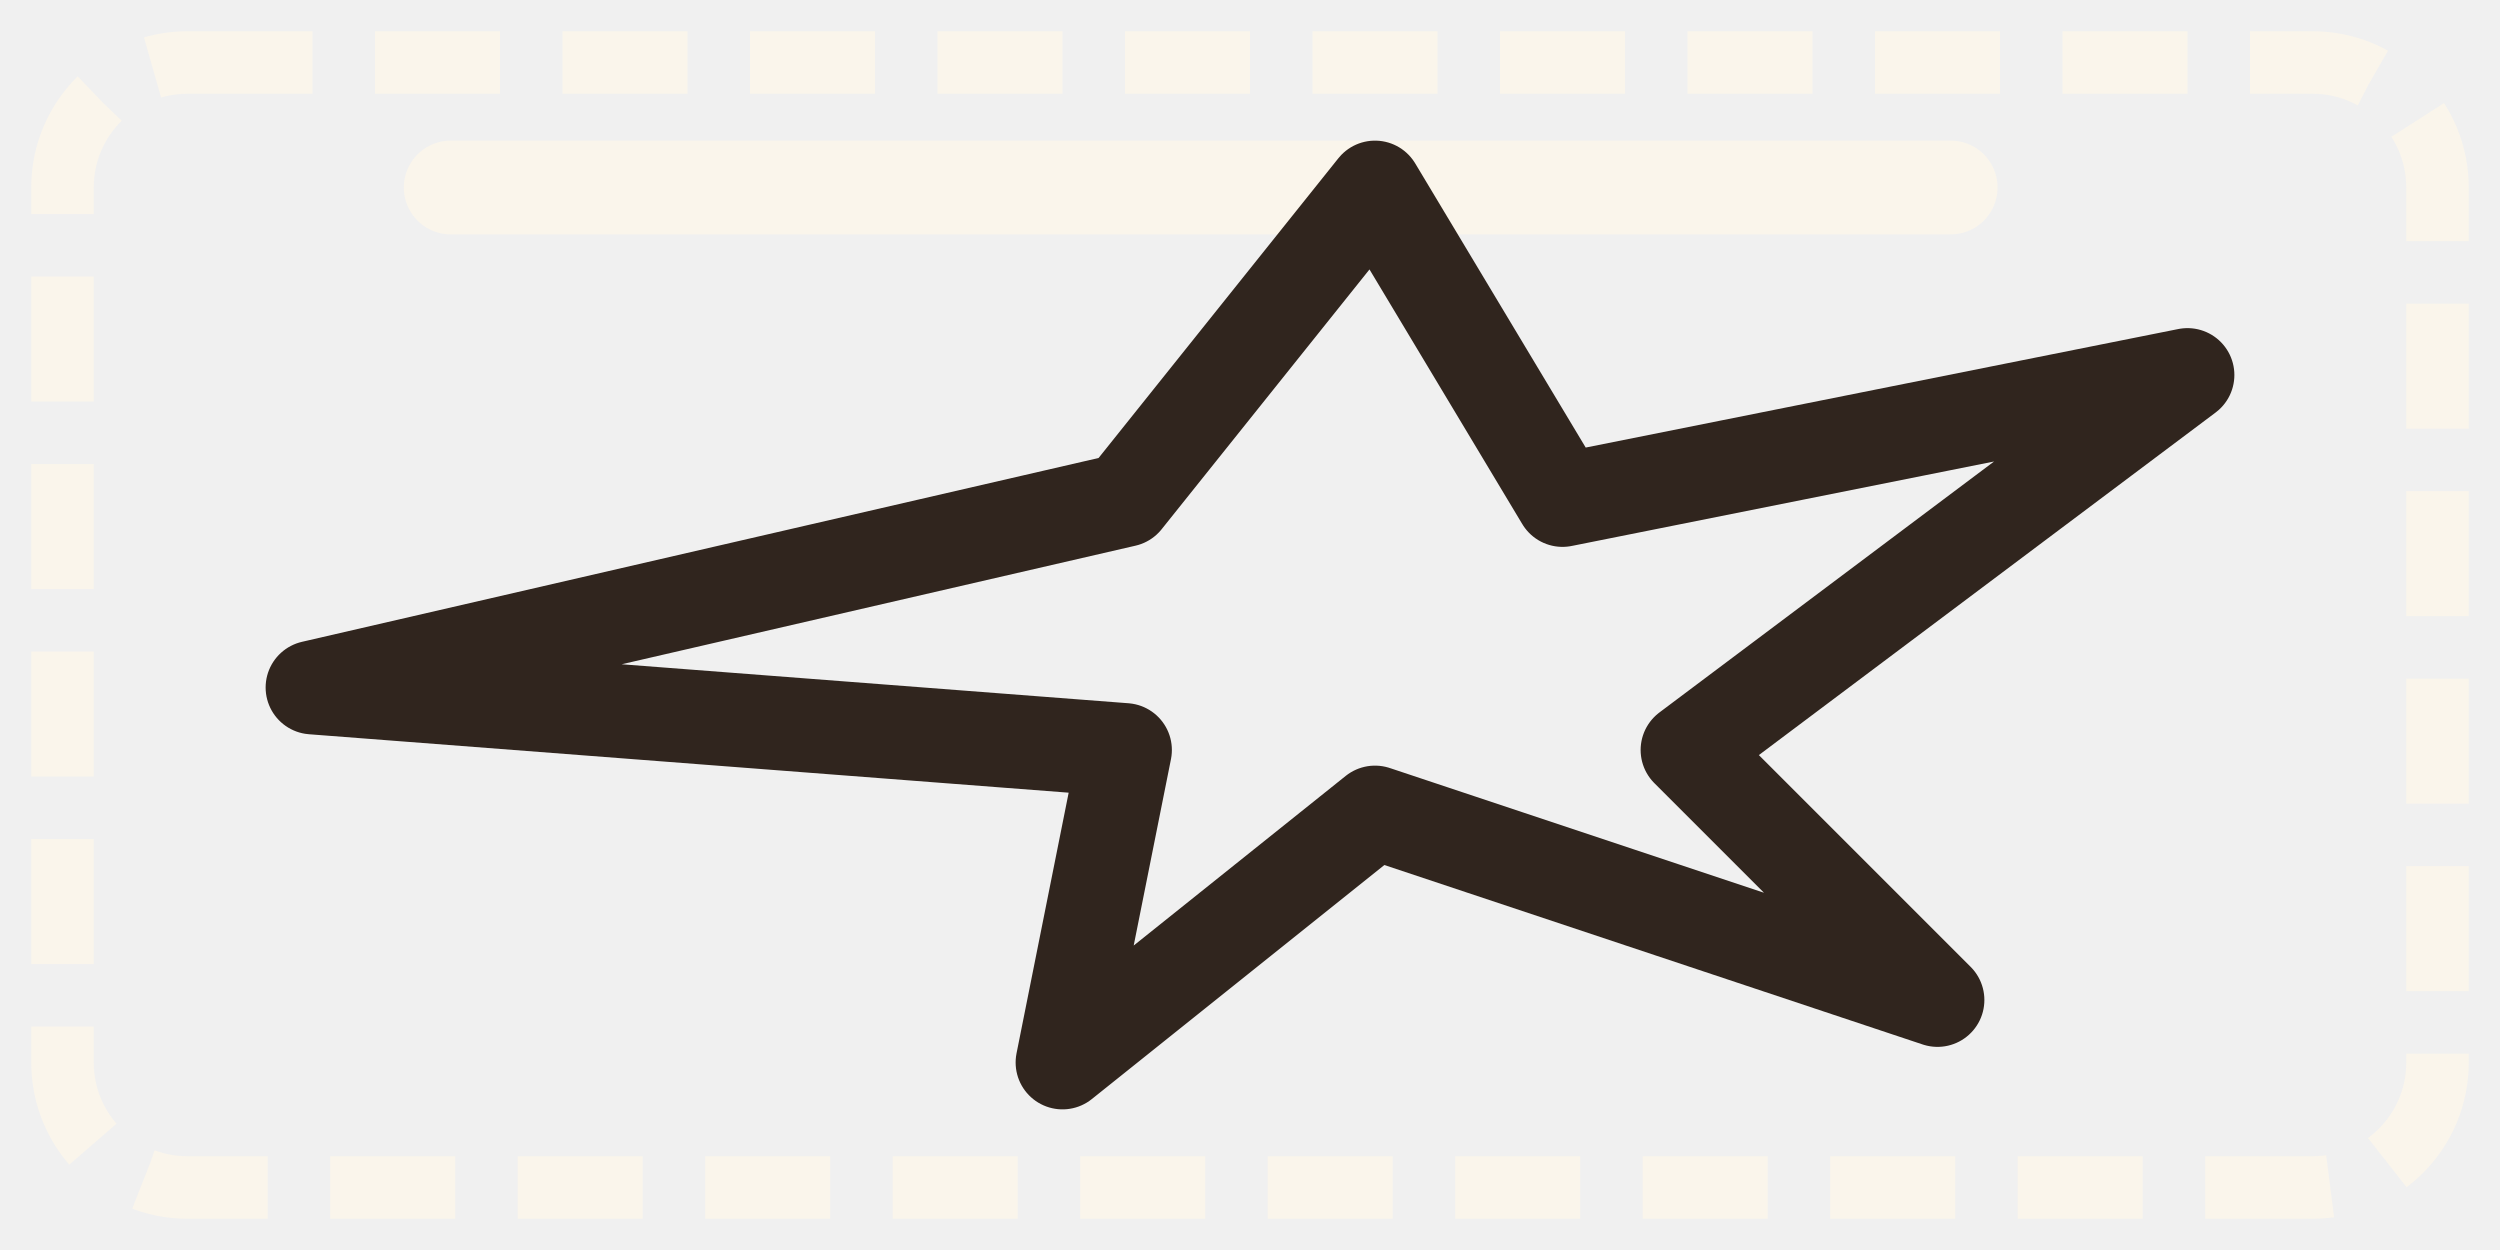
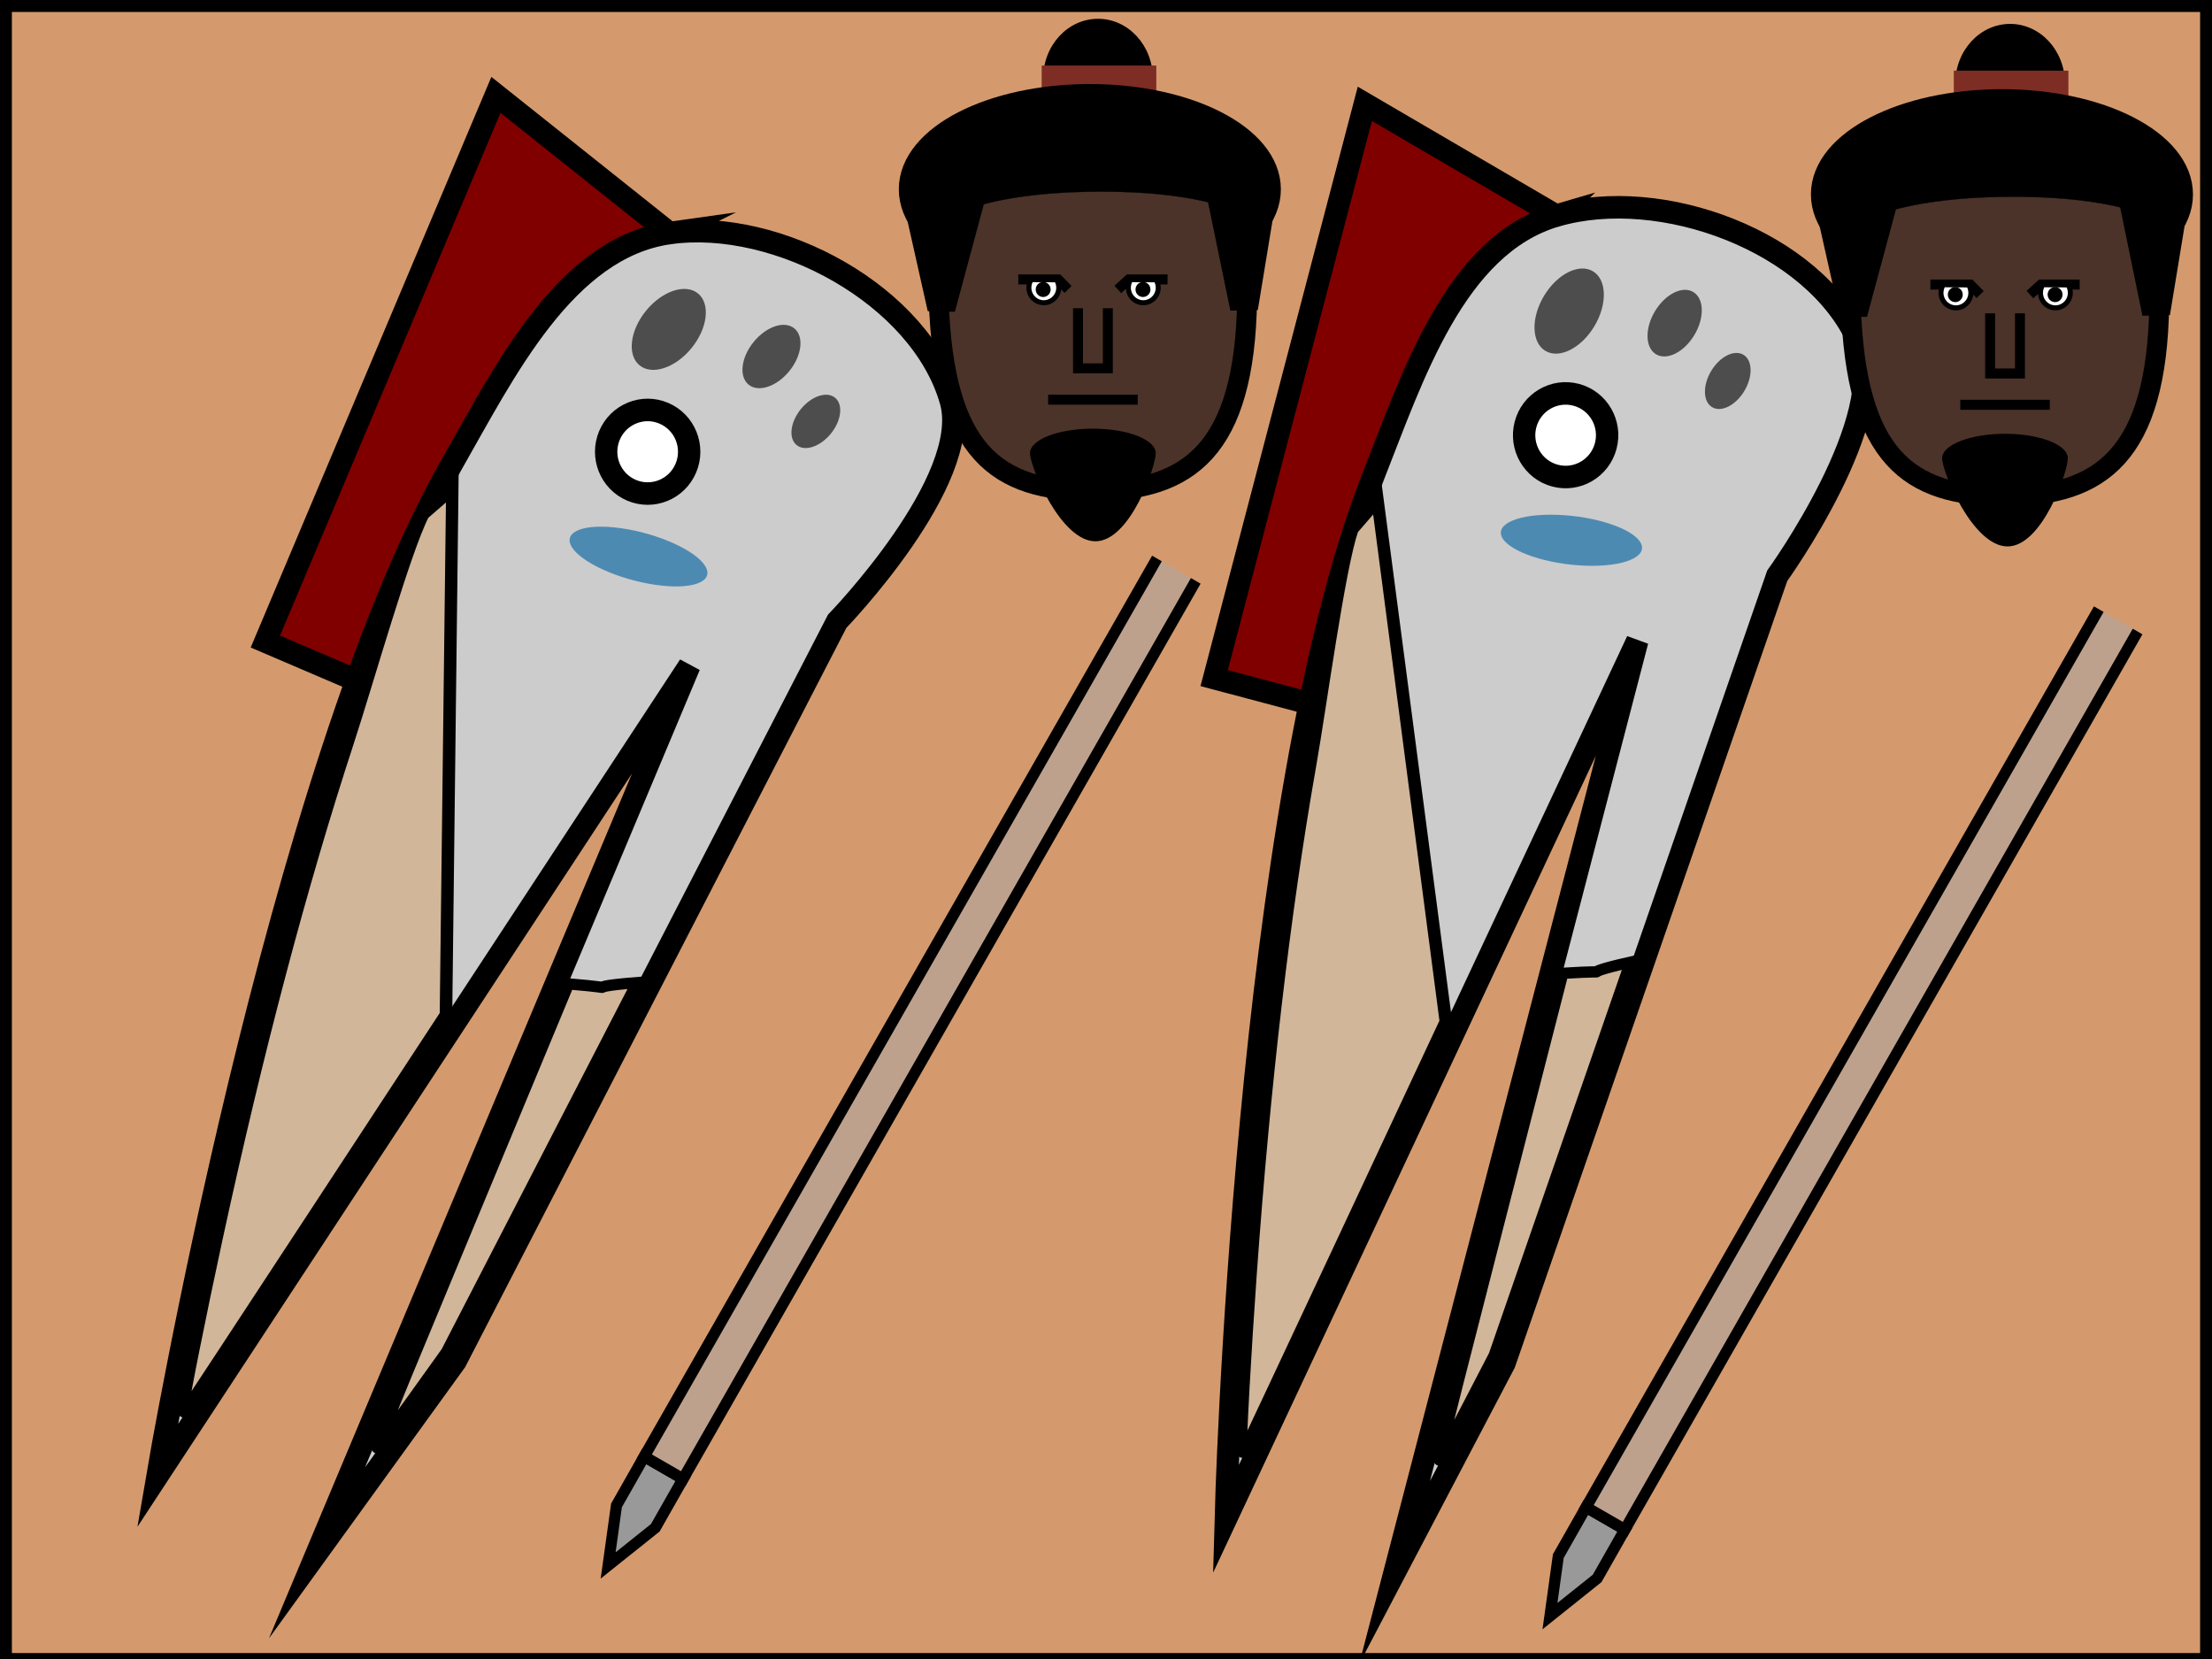
- <svg xmlns="http://www.w3.org/2000/svg" viewBox="0 0 40 20" version="1.1" id="svg1">
+ <svg xmlns="http://www.w3.org/2000/svg" viewBox="0 0 40 30" version="1.1" id="svg1" width="40" height="30">
  <defs id="defs1" />
-   <path d="M 7.211,3 H 31.211" fill="none" stroke="#faf5eb" stroke-width="1.5" stroke-linecap="round" id="path2" />
-   <rect x="1" y="1" width="38" height="18" rx="2" fill="#85a9c7" stroke="#30251e" id="rect1" style="fill:none;stroke:#faf5eb;stroke-opacity:1;stroke-dasharray:2,1;stroke-dashoffset:0" />
-   <path d="M5 11L18 8L22 3L25 8L35 6L27 12L31 16L22 13L17 17L18 12Z" fill="#eef2df" stroke="#30251e" stroke-width="1.5" stroke-linejoin="round" id="path1" style="fill:none" />
+   <g transform="matrix(0.08883647,0,0,0.08948117,-807.6313,50.61161)" id="g67093">
+     <g transform="translate(-308.0202,-376.9799)" id="g67095">
+       <rect transform="scale(-1)" style="fill:#d49a6d;fill-opacity:1;stroke:#000000;stroke-width:4.845;stroke-linecap:round;stroke-miterlimit:4;stroke-dasharray:none;stroke-dashoffset:0;stroke-opacity:1" id="rect67097" width="450.266" height="336.488" x="-9849.499" y="-147.856" />
+       <g id="g67099" transform="rotate(23.01766,8718.808,-1043.583)">
+         <path style="fill:#800000;fill-opacity:1;stroke:#000000;stroke-width:4.551;stroke-linecap:butt;stroke-miterlimit:10;stroke-dasharray:none;stroke-dashoffset:0;stroke-opacity:1" d="m 9779.769,-544.583 41.529,11.378 -21.618,108.658 h -19.911 z" id="path67101" />
+         <path style="fill:#cccccc;fill-opacity:1;stroke:#000000;stroke-width:4.551;stroke-linecap:butt;stroke-miterlimit:10;stroke-dasharray:none;stroke-dashoffset:0;stroke-opacity:1" d="m 9823.202,-532.7 c 19.03,-11.409 52.019,-8.402 65.972,8.85 10.516,13.002 -3.876,50.017 -3.876,50.017 l -13.019,168.01 -10.825,46.663 -0.333,-194.665 -35.638,193.055 c 0,0 -33.33,-141.091 -24.807,-211.591 2.576,-21.314 4.113,-49.3 22.527,-60.34 z" id="path67103" />
+         <circle style="fill:#ffffff;fill-opacity:1;stroke:#000000;stroke-width:4.551;stroke-linecap:butt;stroke-miterlimit:10;stroke-dasharray:none;stroke-dashoffset:0;stroke-opacity:1" id="circle67105" cx="9836.397" cy="-490.28" r="8.448" />
+         <path style="fill:none;stroke:#000000;stroke-width:1.138px;stroke-linecap:butt;stroke-linejoin:miter;stroke-opacity:1" d="m 9844.622,-367.659 -43.236,-105.244" id="path67107" />
+         <path style="fill:#d1b699;fill-opacity:1;stroke:#000000;stroke-width:2.276;stroke-linecap:butt;stroke-miterlimit:10;stroke-dasharray:none;stroke-dashoffset:0;stroke-opacity:1" d="m 9824.987,-275.216 c -0.575,-1.516 -4.219,-19.223 -7.141,-34.702 -7.196,-38.117 -12.05,-72.241 -14.568,-102.4 -1.079,-12.918 -4.511,-40.203 -3.88,-48.522 l 3.31,-6.708 20.131,49.045 20.131,49.045 -8.642,46.979 c -4.753,25.838 -8.726,47.235 -8.829,47.548 -0.102,0.313 -0.333,0.185 -0.511,-0.284 z" id="path67109" />
+         <path style="fill:#d1b699;fill-opacity:1;stroke:#000000;stroke-width:2.276;stroke-linecap:butt;stroke-miterlimit:10;stroke-dasharray:none;stroke-dashoffset:0;stroke-opacity:1" d="m 9864.11,-299.393 c -0.069,-9.074 -0.282,-47.602 -0.472,-85.618 12.697,-4.185 0.637,0.596 12.726,-5.689 l -6.523,83.911 -2.584,11.378 c -1.421,6.258 -2.682,11.634 -2.802,11.947 -0.12,0.313 -0.275,-6.855 -0.345,-15.929 z" id="path67111" />
+         <ellipse style="fill:#4d4d4d;fill-opacity:1;stroke:none;stroke-width:1.138" id="ellipse67113" cx="9281.157" cy="-3281.374" rx="5.973" ry="9.387" transform="rotate(16.47399)" />
+         <ellipse style="fill:#4d4d4d;fill-opacity:1;stroke:none;stroke-width:1.138" id="ellipse67115" cx="9300.774" cy="-3290.438" rx="4.675" ry="7.346" transform="rotate(16.47399)" />
+         <ellipse style="fill:#4d4d4d;fill-opacity:1;stroke:none;stroke-width:1.138" id="ellipse67117" cx="9316.08" cy="-3286.065" rx="3.933" ry="6.18" transform="rotate(16.47399)" />
+         <ellipse style="fill:#4d8ab2;fill-opacity:1;stroke:none;stroke-width:1.138" id="ellipse67119" cx="-2025.172" cy="8647.037" rx="5.901" ry="14.083" transform="matrix(-0.6973028,-0.7167767,0.9749936,-0.2222328,0,0)" />
+       </g>
+       <g id="g67121" transform="rotate(14.80292,8277.583,-751.4755)">
+         <path style="fill:#800000;fill-opacity:1;stroke:#000000;stroke-width:4.551;stroke-linecap:butt;stroke-miterlimit:10;stroke-dasharray:none;stroke-dashoffset:0;stroke-opacity:1" d="m 9779.769,-544.583 41.529,11.378 -21.618,108.658 h -19.911 z" id="path67123" />
+         <path style="fill:#cccccc;fill-opacity:1;stroke:#000000;stroke-width:4.551;stroke-linecap:butt;stroke-miterlimit:10;stroke-dasharray:none;stroke-dashoffset:0;stroke-opacity:1" d="m 9823.202,-532.7 c 19.03,-11.409 52.019,-8.402 65.972,8.85 10.516,13.002 -3.876,50.017 -3.876,50.017 l -13.019,168.01 -10.825,46.663 -0.333,-194.665 -35.638,193.055 c 0,0 -33.33,-141.091 -24.807,-211.591 2.576,-21.314 4.113,-49.3 22.527,-60.34 z" id="path67125" />
+         <circle style="fill:#ffffff;fill-opacity:1;stroke:#000000;stroke-width:4.551;stroke-linecap:butt;stroke-miterlimit:10;stroke-dasharray:none;stroke-dashoffset:0;stroke-opacity:1" id="circle67127" cx="9836.397" cy="-490.28" r="8.448" />
+         <path style="fill:none;stroke:#000000;stroke-width:1.138px;stroke-linecap:butt;stroke-linejoin:miter;stroke-opacity:1" d="m 9844.622,-367.659 -43.236,-105.244" id="path67129" />
+         <path style="fill:#d1b699;fill-opacity:1;stroke:#000000;stroke-width:2.276;stroke-linecap:butt;stroke-miterlimit:10;stroke-dasharray:none;stroke-dashoffset:0;stroke-opacity:1" d="m 9824.987,-275.216 c -0.575,-1.516 -4.219,-19.223 -7.141,-34.702 -7.196,-38.117 -12.05,-72.241 -14.568,-102.4 -1.079,-12.918 -4.511,-40.203 -3.88,-48.522 l 3.31,-6.708 20.131,49.045 20.131,49.045 -8.642,46.979 c -4.753,25.838 -8.726,47.235 -8.829,47.548 -0.102,0.313 -0.333,0.185 -0.511,-0.284 z" id="path67131" />
+         <path style="fill:#d1b699;fill-opacity:1;stroke:#000000;stroke-width:2.276;stroke-linecap:butt;stroke-miterlimit:10;stroke-dasharray:none;stroke-dashoffset:0;stroke-opacity:1" d="m 9864.11,-299.393 c -0.069,-9.074 -0.282,-47.602 -0.472,-85.618 12.697,-4.185 0.637,0.596 12.726,-5.689 l -6.523,83.911 -2.584,11.378 c -1.421,6.258 -2.682,11.634 -2.802,11.947 -0.12,0.313 -0.275,-6.855 -0.345,-15.929 z" id="path67133" />
+         <ellipse style="fill:#4d4d4d;fill-opacity:1;stroke:none;stroke-width:1.138" id="ellipse67135" cx="9281.157" cy="-3281.374" rx="5.973" ry="9.387" transform="rotate(16.47399)" />
+         <ellipse style="fill:#4d4d4d;fill-opacity:1;stroke:none;stroke-width:1.138" id="ellipse67137" cx="9300.774" cy="-3290.438" rx="4.675" ry="7.346" transform="rotate(16.47399)" />
+         <ellipse style="fill:#4d4d4d;fill-opacity:1;stroke:none;stroke-width:1.138" id="ellipse67139" cx="9316.08" cy="-3286.065" rx="3.933" ry="6.18" transform="rotate(16.47399)" />
+         <ellipse style="fill:#4d8ab2;fill-opacity:1;stroke:none;stroke-width:1.138" id="ellipse67141" cx="-2025.172" cy="8647.037" rx="5.901" ry="14.083" transform="matrix(-0.6973028,-0.7167767,0.9749936,-0.2222328,0,0)" />
+       </g>
+       <g id="g67143" transform="translate(-24.07672,670.3679)">
+         <ellipse style="fill:#000000;fill-opacity:1;stroke:none;stroke-width:1.138" id="ellipse67145" cx="9646.817" cy="-843.136" rx="11.167" ry="12.068" />
+         <path style="fill:#7e2d24;fill-opacity:1;stroke:#000000;stroke-width:0;stroke-linecap:round;stroke-miterlimit:4;stroke-dasharray:none;stroke-dashoffset:0;stroke-opacity:1" d="m 9635.351,-845.757 h 23.331 v 9.26 h -23.331 z" id="path67147" />
+         <ellipse style="fill:#000000;fill-opacity:1;stroke:#000000;stroke-width:5.987;stroke-linecap:round;stroke-miterlimit:4;stroke-dasharray:none;stroke-dashoffset:0;stroke-opacity:1" id="ellipse67149" cx="9645.153" cy="-820.748" rx="35.891" ry="18.275" />
+         <path style="fill:#4b3329;fill-opacity:1;fill-rule:nonzero;stroke:#000000;stroke-width:4.05;stroke-miterlimit:4;stroke-dashoffset:0;stroke-opacity:1" d="m 9677.171,-798.483 c -0.483,30.394 -11.817,38.728 -31.39,38.728 -19.573,0 -30.398,-7.826 -31.39,-38.728 -0.628,-19.563 11.817,-34.427 31.39,-34.427 19.573,0 31.7,14.857 31.39,34.427 z" id="path67151" />
+         <path style="fill:none;stroke:#000000;stroke-width:2.025px;stroke-linecap:butt;stroke-linejoin:miter;stroke-opacity:1" d="m 9640.719,-800.508 -2.015,-2.025 h -6.009 -2.102" id="path67153" />
+         <path style="fill:none;stroke:#000000;stroke-width:2.025px;stroke-linecap:butt;stroke-linejoin:miter;stroke-opacity:1" d="m 9650.845,-800.508 2.243,-2.025 h 7.882" id="path67155" />
+         <path style="fill:#ffffff;stroke:#000000;stroke-width:1.013;stroke-miterlimit:4;stroke-dashoffset:0;stroke-opacity:1" d="m 9638.372,-802.452 c 0.285,0.463 0.45,1.008 0.45,1.591 0,1.678 -1.36,3.038 -3.038,3.038 -1.678,0 -3.038,-1.36 -3.038,-3.038 0,-0.599 0.174,-1.158 0.473,-1.629 z" id="path67157" />
+         <path style="fill:#ffffff;stroke:#000000;stroke-width:1.013;stroke-miterlimit:4;stroke-dashoffset:0;stroke-opacity:1" d="m 9658.624,-802.452 c 0.285,0.463 0.45,1.008 0.45,1.591 0,1.678 -1.36,3.038 -3.038,3.038 -1.678,0 -3.038,-1.36 -3.038,-3.038 0,-0.599 0.173,-1.158 0.473,-1.629 z" id="path67159" />
+         <circle style="fill:#000000;fill-opacity:1;fill-rule:nonzero;stroke:#000000;stroke-width:1.013;stroke-miterlimit:4;stroke-dasharray:none;stroke-dashoffset:0;stroke-opacity:1" id="circle67161" cx="9635.655" cy="-800.498" r="1.013" />
+         <circle style="fill:#000000;fill-opacity:1;fill-rule:nonzero;stroke:#000000;stroke-width:1.013;stroke-miterlimit:4;stroke-dasharray:none;stroke-dashoffset:0;stroke-opacity:1" id="circle67163" cx="9655.971" cy="-800.498" r="1.013" />
+         <path style="fill:none;stroke:#000000;stroke-width:2.025px;stroke-linecap:butt;stroke-linejoin:miter;stroke-opacity:1" d="m 9636.669,-778.232 h 4.05 10.126 4.05" id="path67165" />
+         <path style="fill:none;stroke:#000000;stroke-width:2.025px;stroke-linecap:butt;stroke-linejoin:miter;stroke-opacity:1" d="m 9642.744,-796.711 v 12.151 h 6.075 v -12.151" id="path67167" />
+         <path style="fill:#000000;fill-opacity:1;fill-rule:nonzero;stroke:#000000;stroke-width:0.053;stroke-miterlimit:4;stroke-dasharray:none;stroke-dashoffset:0;stroke-opacity:1" d="m 9614.664,-815.179 c 4.153,-8.152 12.609,-16.996 22.645,-19.457 6.233,-1.529 13.398,-1.499 19.715,0.083 9.946,2.488 18.335,11.314 22.412,19.369 0.422,0.835 0.768,1.568 0.768,1.628 0,0.06 -6.894,-6.817 -33.211,-6.717 -26.317,0.101 -33.211,6.827 -33.211,6.827 l 0.882,-1.732 z" id="path67169" />
+         <path style="fill:#000000;fill-opacity:1;stroke:#000000;stroke-width:5.689;stroke-linecap:round;stroke-miterlimit:4;stroke-dasharray:none;stroke-dashoffset:0;stroke-opacity:1" d="m 9611.26,-812.978 4.892,-2.325 4.361,-1.98 -5.577,20.548 z" id="path67171" />
+         <path id="path67173" d="m 9679.511,-814.759 -4.188,-0.615 -3.152,-2.478 4.368,21.046 z" style="fill:#000000;fill-opacity:1;stroke:#000000;stroke-width:5.689;stroke-linecap:round;stroke-miterlimit:4;stroke-dasharray:none;stroke-dashoffset:0;stroke-opacity:1" />
+         <path style="fill:#000000;fill-opacity:1;stroke:#000000;stroke-width:0;stroke-linecap:round;stroke-miterlimit:4;stroke-dasharray:none;stroke-dashoffset:0;stroke-opacity:1" d="m 9658.565,-767.421 c 0,2.734 -5.214,17.811 -12.281,17.811 -7.067,0 -13.31,-15.076 -13.31,-17.811 0,-2.734 5.729,-4.951 12.795,-4.951 7.067,0 12.795,2.217 12.795,4.951 z" id="path67175" />
+       </g>
+       <g id="g67177" transform="translate(161.5881,671.4032)">
+         <ellipse style="fill:#000000;fill-opacity:1;stroke:none;stroke-width:1.138" id="ellipse67179" cx="9646.817" cy="-843.136" rx="11.167" ry="12.068" />
+         <path style="fill:#7e2d24;fill-opacity:1;stroke:#000000;stroke-width:0;stroke-linecap:round;stroke-miterlimit:4;stroke-dasharray:none;stroke-dashoffset:0;stroke-opacity:1" d="m 9635.351,-845.757 h 23.331 v 9.26 h -23.331 z" id="path67181" />
+         <ellipse style="fill:#000000;fill-opacity:1;stroke:#000000;stroke-width:5.987;stroke-linecap:round;stroke-miterlimit:4;stroke-dasharray:none;stroke-dashoffset:0;stroke-opacity:1" id="ellipse67183" cx="9645.153" cy="-820.748" rx="35.891" ry="18.275" />
+         <path style="fill:#4b3329;fill-opacity:1;fill-rule:nonzero;stroke:#000000;stroke-width:4.05;stroke-miterlimit:4;stroke-dashoffset:0;stroke-opacity:1" d="m 9677.171,-798.483 c -0.483,30.394 -11.817,38.728 -31.39,38.728 -19.573,0 -30.398,-7.826 -31.39,-38.728 -0.628,-19.563 11.817,-34.427 31.39,-34.427 19.573,0 31.7,14.857 31.39,34.427 z" id="path67185" />
+         <path style="fill:none;stroke:#000000;stroke-width:2.025px;stroke-linecap:butt;stroke-linejoin:miter;stroke-opacity:1" d="m 9640.719,-800.508 -2.015,-2.025 h -6.009 -2.102" id="path67187" />
+         <path style="fill:none;stroke:#000000;stroke-width:2.025px;stroke-linecap:butt;stroke-linejoin:miter;stroke-opacity:1" d="m 9650.845,-800.508 2.243,-2.025 h 7.882" id="path67189" />
+         <path style="fill:#ffffff;stroke:#000000;stroke-width:1.013;stroke-miterlimit:4;stroke-dashoffset:0;stroke-opacity:1" d="m 9638.372,-802.452 c 0.285,0.463 0.45,1.008 0.45,1.591 0,1.678 -1.36,3.038 -3.038,3.038 -1.678,0 -3.038,-1.36 -3.038,-3.038 0,-0.599 0.174,-1.158 0.473,-1.629 z" id="path67191" />
+         <path style="fill:#ffffff;stroke:#000000;stroke-width:1.013;stroke-miterlimit:4;stroke-dashoffset:0;stroke-opacity:1" d="m 9658.624,-802.452 c 0.285,0.463 0.45,1.008 0.45,1.591 0,1.678 -1.36,3.038 -3.038,3.038 -1.678,0 -3.038,-1.36 -3.038,-3.038 0,-0.599 0.173,-1.158 0.473,-1.629 z" id="path67193" />
+         <circle style="fill:#000000;fill-opacity:1;fill-rule:nonzero;stroke:#000000;stroke-width:1.013;stroke-miterlimit:4;stroke-dasharray:none;stroke-dashoffset:0;stroke-opacity:1" id="circle67195" cx="9635.655" cy="-800.498" r="1.013" />
+         <circle style="fill:#000000;fill-opacity:1;fill-rule:nonzero;stroke:#000000;stroke-width:1.013;stroke-miterlimit:4;stroke-dasharray:none;stroke-dashoffset:0;stroke-opacity:1" id="circle67197" cx="9655.971" cy="-800.498" r="1.013" />
+         <path style="fill:none;stroke:#000000;stroke-width:2.025px;stroke-linecap:butt;stroke-linejoin:miter;stroke-opacity:1" d="m 9636.669,-778.232 h 4.05 10.126 4.05" id="path67199" />
+         <path style="fill:none;stroke:#000000;stroke-width:2.025px;stroke-linecap:butt;stroke-linejoin:miter;stroke-opacity:1" d="m 9642.744,-796.711 v 12.151 h 6.075 v -12.151" id="path67201" />
+         <path style="fill:#000000;fill-opacity:1;fill-rule:nonzero;stroke:#000000;stroke-width:0.053;stroke-miterlimit:4;stroke-dasharray:none;stroke-dashoffset:0;stroke-opacity:1" d="m 9614.664,-815.179 c 4.153,-8.152 12.609,-16.996 22.645,-19.457 6.233,-1.529 13.398,-1.499 19.715,0.083 9.946,2.488 18.335,11.314 22.412,19.369 0.422,0.835 0.768,1.568 0.768,1.628 0,0.06 -6.894,-6.817 -33.211,-6.717 -26.317,0.101 -33.211,6.827 -33.211,6.827 l 0.882,-1.732 z" id="path67203" />
+         <path style="fill:#000000;fill-opacity:1;stroke:#000000;stroke-width:5.689;stroke-linecap:round;stroke-miterlimit:4;stroke-dasharray:none;stroke-dashoffset:0;stroke-opacity:1" d="m 9611.26,-812.978 4.892,-2.325 4.361,-1.98 -5.577,20.548 z" id="path67205" />
+         <path id="path67207" d="m 9679.511,-814.759 -4.188,-0.615 -3.152,-2.478 4.368,21.046 z" style="fill:#000000;fill-opacity:1;stroke:#000000;stroke-width:5.689;stroke-linecap:round;stroke-miterlimit:4;stroke-dasharray:none;stroke-dashoffset:0;stroke-opacity:1" />
+         <path style="fill:#000000;fill-opacity:1;stroke:#000000;stroke-width:0;stroke-linecap:round;stroke-miterlimit:4;stroke-dasharray:none;stroke-dashoffset:0;stroke-opacity:1" d="m 9658.565,-767.421 c 0,2.734 -5.214,17.811 -12.281,17.811 -7.067,0 -13.31,-15.076 -13.31,-17.811 0,-2.734 5.729,-4.951 12.795,-4.951 7.067,0 12.795,2.217 12.795,4.951 z" id="path67209" />
+       </g>
+       <g transform="rotate(-150.0627,9584.616,52.49356)" id="g67211">
+         <path style="fill:#999999;fill-opacity:1;stroke:#000000;stroke-width:2.276px;stroke-linecap:butt;stroke-linejoin:miter;stroke-opacity:1" d="m 9595.959,-20.671 -0.033,-11.378 4.518,-11.391 4.584,11.364 0.033,11.378 z" id="path67213" />
+         <path style="fill:#bea18d;fill-opacity:1;stroke:#000000;stroke-width:2.276;stroke-miterlimit:4;stroke-dashoffset:0;stroke-opacity:1" d="m 9596.092,188.68 -0.133,-209.351 9.102,-0.026 0.133,209.351" id="path67215" />
+       </g>
+       <g transform="rotate(-150.0627,9681.843,31.98478)" id="g67217">
+         <path style="fill:#999999;fill-opacity:1;stroke:#000000;stroke-width:2.276px;stroke-linecap:butt;stroke-linejoin:miter;stroke-opacity:1" d="m 9595.959,-20.671 -0.033,-11.378 4.518,-11.391 4.584,11.364 0.033,11.378 z" id="path67219" />
+         <path style="fill:#bea18d;fill-opacity:1;stroke:#000000;stroke-width:2.276;stroke-miterlimit:4;stroke-dashoffset:0;stroke-opacity:1" d="m 9596.092,188.68 -0.133,-209.351 9.102,-0.026 0.133,209.351" id="path67221" />
+       </g>
+     </g>
+   </g>
</svg>
